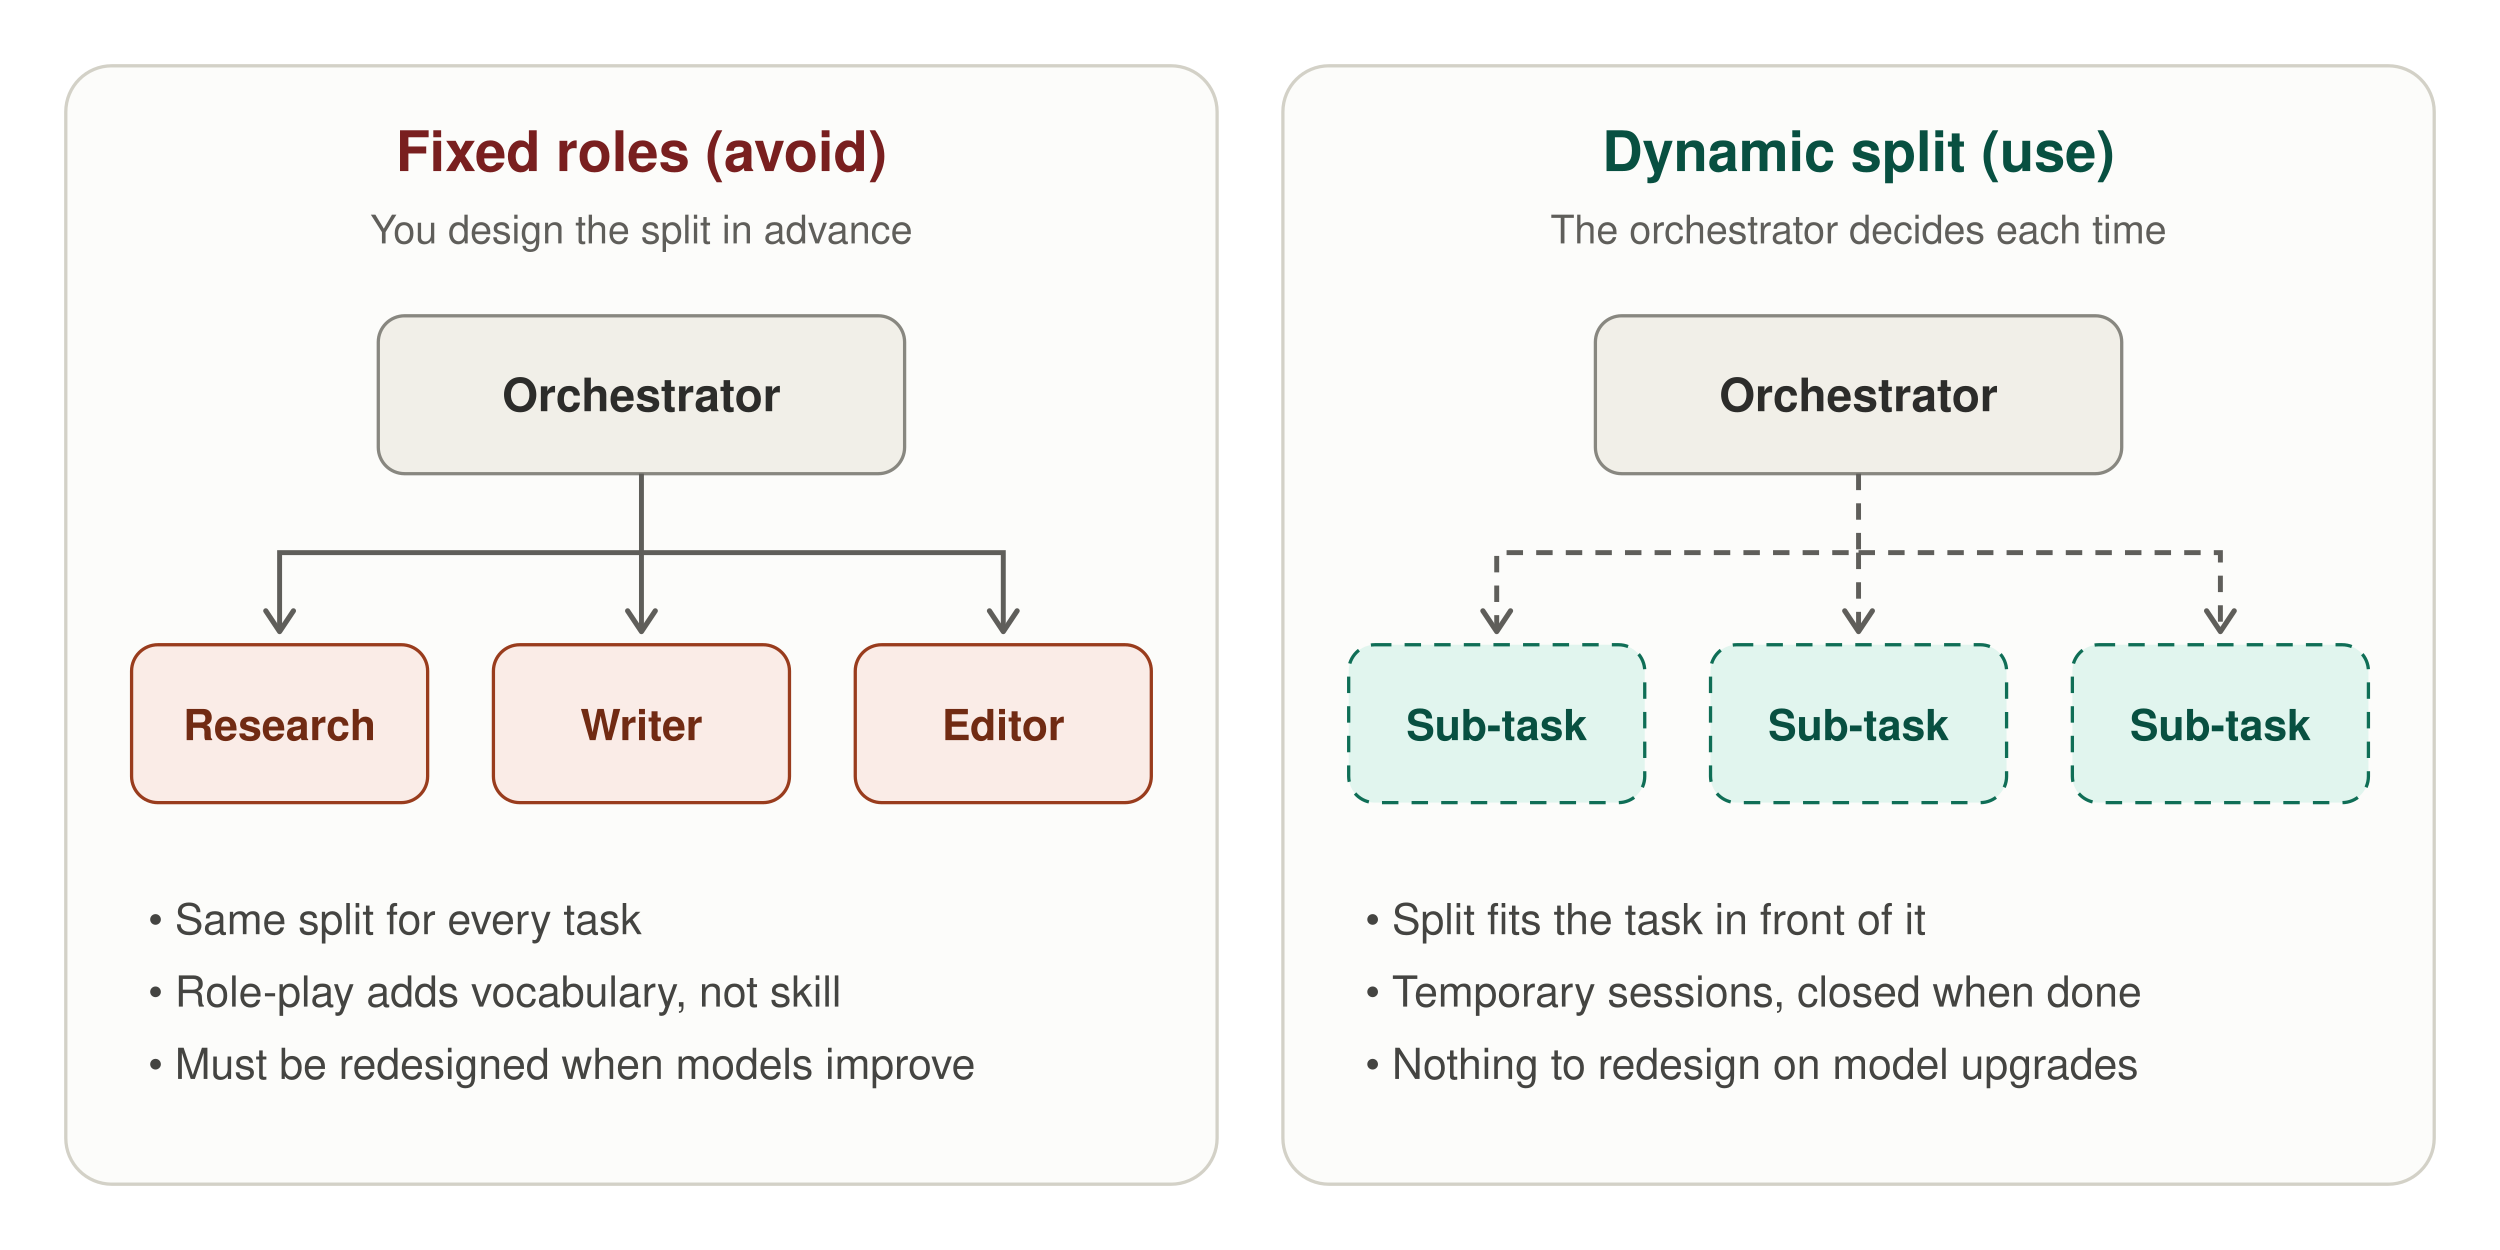
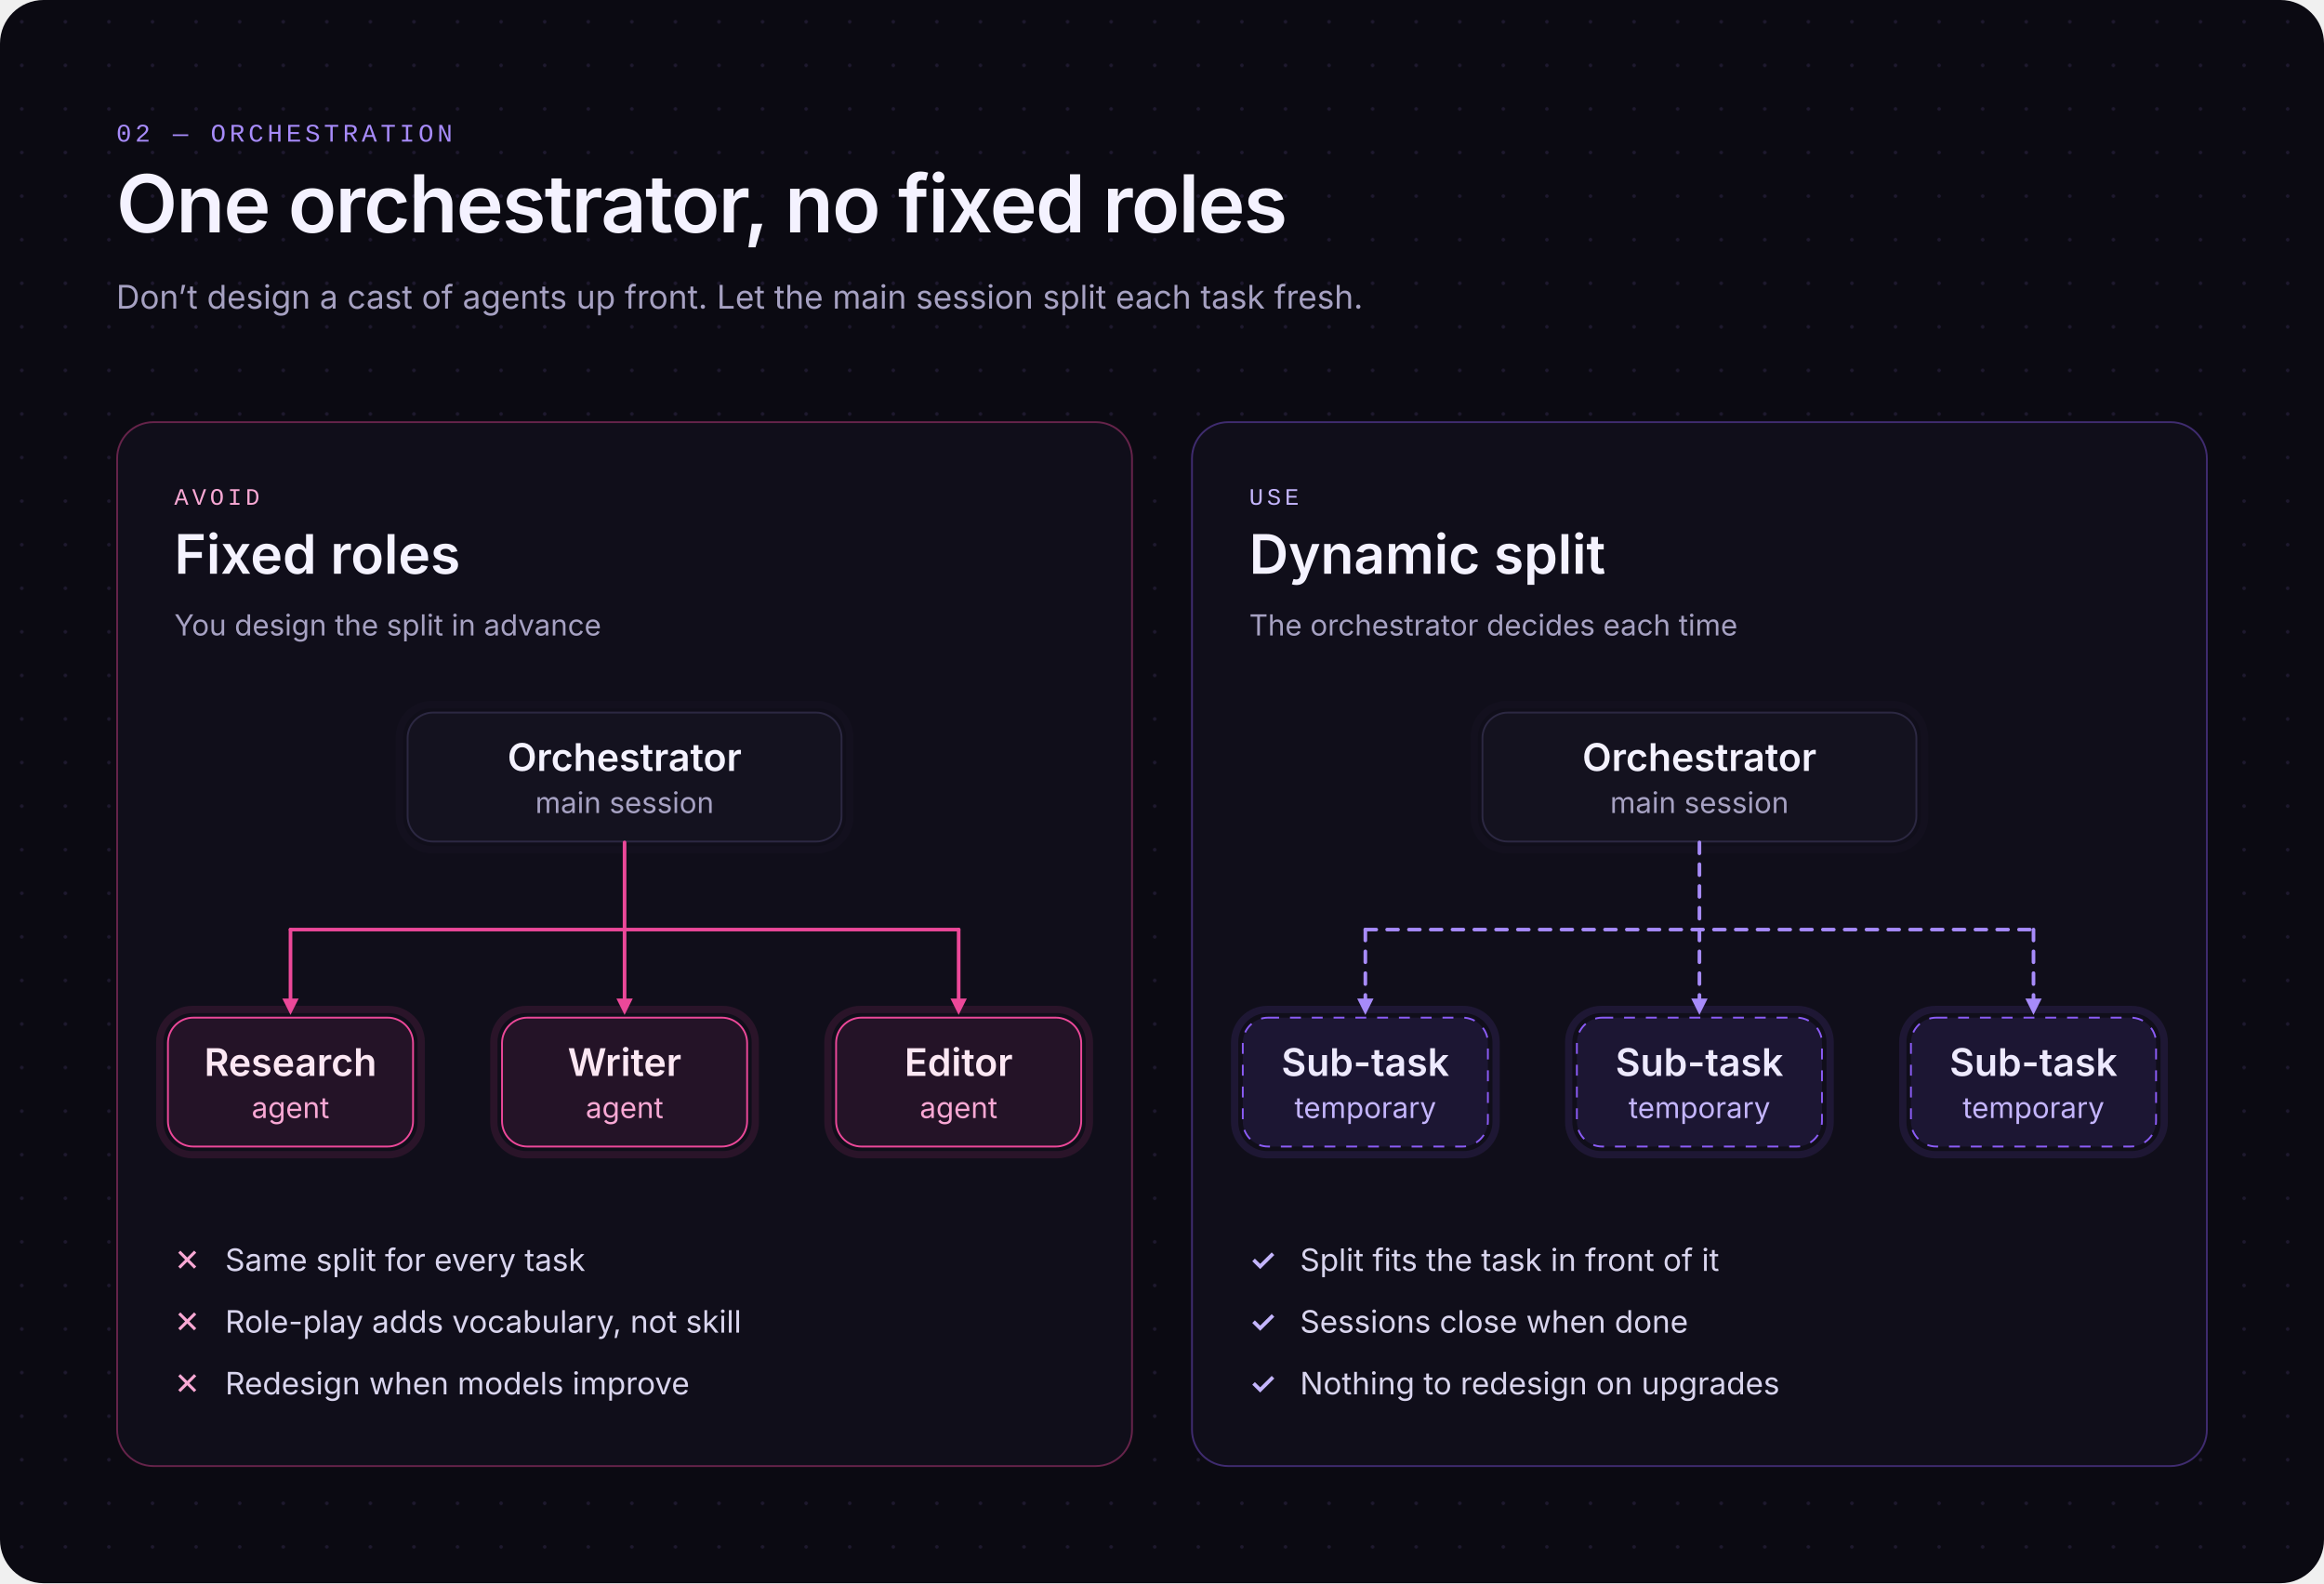
- <svg xmlns="http://www.w3.org/2000/svg" width="760" height="380" viewBox="0 0 760 380" font-family="-apple-system, Segoe UI, Helvetica, Arial, sans-serif">
+ <svg xmlns="http://www.w3.org/2000/svg" width="1280" height="872" viewBox="0 0 1280 872" role="img" aria-labelledby="t d">
  <defs>
-     <marker id="a" viewBox="0 0 10 10" refX="8" refY="5" markerWidth="7" markerHeight="7" orient="auto-start-reverse">
-       <path d="M2 1L8 5L2 9" fill="none" stroke="#5F5E5A" stroke-width="1.5" stroke-linecap="round" stroke-linejoin="round" />
+     <marker id="hA78BFA" viewBox="0 0 10 10" refX="0" refY="5" markerWidth="9" markerHeight="9" markerUnits="userSpaceOnUse" orient="auto">
+       <path d="M0 0 L10 5 L0 10 Z" fill="#A78BFA" />
    </marker>
+     <marker id="hEC4899" viewBox="0 0 10 10" refX="0" refY="5" markerWidth="9" markerHeight="9" markerUnits="userSpaceOnUse" orient="auto">
+       <path d="M0 0 L10 5 L0 10 Z" fill="#EC4899" />
+     </marker>
+     <pattern id="dots" width="24" height="24" patternUnits="userSpaceOnUse">
+       <circle cx="12" cy="12" r="1" fill="#A78BFA" fill-opacity="0.12" />
+     </pattern>
  </defs>
-   <rect width="760" height="380" fill="#FFFFFF" />
-   <rect x="20" y="20" width="350" height="340" rx="14" fill="#FCFCFA" stroke="#D3D1C7" />
-   <text x="195" y="52" text-anchor="middle" font-size="17" font-weight="600" fill="#791F1F">Fixed roles (avoid)</text>
-   <text x="195" y="74" text-anchor="middle" font-size="12" fill="#5F5E5A">You design the split in advance</text>
-   <rect x="115" y="96" width="160" height="48" rx="8" fill="#F1EFE8" stroke="#888780" />
-   <text x="195" y="125" text-anchor="middle" font-size="14" font-weight="600" fill="#2C2C2A">Orchestrator</text>
-   <path d="M195 144 L195 168 L85 168 L85 192" fill="none" stroke="#5F5E5A" stroke-width="1.5" marker-end="url(#a)" />
-   <line x1="195" y1="168" x2="195" y2="192" stroke="#5F5E5A" stroke-width="1.5" marker-end="url(#a)" />
-   <path d="M195 168 L305 168 L305 192" fill="none" stroke="#5F5E5A" stroke-width="1.5" marker-end="url(#a)" />
-   <g font-size="13" font-weight="600" fill="#712B13">
-     <rect x="40" y="196" width="90" height="48" rx="8" fill="#FAECE7" stroke="#993C1D" />
-     <text x="85" y="225" text-anchor="middle">Research</text>
-     <rect x="150" y="196" width="90" height="48" rx="8" fill="#FAECE7" stroke="#993C1D" />
-     <text x="195" y="225" text-anchor="middle">Writer</text>
-     <rect x="260" y="196" width="90" height="48" rx="8" fill="#FAECE7" stroke="#993C1D" />
-     <text x="305" y="225" text-anchor="middle">Editor</text>
-   </g>
-   <g font-size="13" fill="#444441">
-     <text x="45" y="284">• Same split for every task</text>
-     <text x="45" y="306">• Role-play adds vocabulary, not skill</text>
-     <text x="45" y="328">• Must be redesigned when models improve</text>
-   </g>
-   <rect x="390" y="20" width="350" height="340" rx="14" fill="#FCFCFA" stroke="#D3D1C7" />
-   <text x="565" y="52" text-anchor="middle" font-size="17" font-weight="600" fill="#085041">Dynamic split (use)</text>
-   <text x="565" y="74" text-anchor="middle" font-size="12" fill="#5F5E5A">The orchestrator decides each time</text>
-   <rect x="485" y="96" width="160" height="48" rx="8" fill="#F1EFE8" stroke="#888780" />
-   <text x="565" y="125" text-anchor="middle" font-size="14" font-weight="600" fill="#2C2C2A">Orchestrator</text>
-   <path d="M565 144 L565 168 L455 168 L455 192" fill="none" stroke="#5F5E5A" stroke-width="1.5" stroke-dasharray="5 4" marker-end="url(#a)" />
-   <line x1="565" y1="168" x2="565" y2="192" stroke="#5F5E5A" stroke-width="1.5" stroke-dasharray="5 4" marker-end="url(#a)" />
-   <path d="M565 168 L675 168 L675 192" fill="none" stroke="#5F5E5A" stroke-width="1.5" stroke-dasharray="5 4" marker-end="url(#a)" />
-   <g font-size="13" font-weight="600" fill="#085041">
-     <rect x="410" y="196" width="90" height="48" rx="8" fill="#E1F5EE" stroke="#0F6E56" stroke-dasharray="5 4" />
-     <text x="455" y="225" text-anchor="middle">Sub-task</text>
-     <rect x="520" y="196" width="90" height="48" rx="8" fill="#E1F5EE" stroke="#0F6E56" stroke-dasharray="5 4" />
-     <text x="565" y="225" text-anchor="middle">Sub-task</text>
-     <rect x="630" y="196" width="90" height="48" rx="8" fill="#E1F5EE" stroke="#0F6E56" stroke-dasharray="5 4" />
-     <text x="675" y="225" text-anchor="middle">Sub-task</text>
-   </g>
-   <g font-size="13" fill="#444441">
-     <text x="415" y="284">• Split fits the task in front of it</text>
-     <text x="415" y="306">• Temporary sessions, closed when done</text>
-     <text x="415" y="328">• Nothing to redesign on model upgrades</text>
-   </g>
+   <rect width="1280" height="872" rx="24" fill="#0B0A12" />
+   <rect width="1280" height="872" rx="24" fill="url(#dots)" />
+   <rect x="656.5" y="232.5" width="559" height="575" rx="20" fill="#100E1A" stroke="#8B5CF666" />
+   <rect x="64.5" y="232.5" width="559" height="575" rx="20" fill="#100E1A" stroke="#EC489966" />
+   <rect x="220" y="388" width="248" height="80" rx="18" fill="none" stroke="#2C2842" stroke-opacity="0.12" stroke-width="4" />
+   <rect x="224.5" y="392.5" width="239" height="71" rx="14" fill="#14121F" stroke="#2C2842" />
+   <rect x="88" y="556" width="144" height="80" rx="18" fill="none" stroke="#EC4899" stroke-opacity="0.12" stroke-width="4" />
+   <rect x="92.5" y="560.5" width="135" height="71" rx="14" fill="#241327" stroke="#EC4899" />
+   <rect x="272" y="556" width="144" height="80" rx="18" fill="none" stroke="#EC4899" stroke-opacity="0.12" stroke-width="4" />
+   <rect x="276.5" y="560.5" width="135" height="71" rx="14" fill="#241327" stroke="#EC4899" />
+   <rect x="456" y="556" width="144" height="80" rx="18" fill="none" stroke="#EC4899" stroke-opacity="0.12" stroke-width="4" />
+   <rect x="460.5" y="560.5" width="135" height="71" rx="14" fill="#241327" stroke="#EC4899" />
+   <rect x="812" y="388" width="248" height="80" rx="18" fill="none" stroke="#2C2842" stroke-opacity="0.12" stroke-width="4" />
+   <rect x="816.5" y="392.5" width="239" height="71" rx="14" fill="#14121F" stroke="#2C2842" />
+   <rect x="680" y="556" width="144" height="80" rx="18" fill="none" stroke="#8B5CF6" stroke-opacity="0.12" stroke-width="4" />
+   <rect x="684.5" y="560.5" width="135" height="71" rx="14" fill="#1C1633" stroke="#8B5CF6" stroke-dasharray="6 6" />
+   <rect x="864" y="556" width="144" height="80" rx="18" fill="none" stroke="#8B5CF6" stroke-opacity="0.12" stroke-width="4" />
+   <rect x="868.5" y="560.5" width="135" height="71" rx="14" fill="#1C1633" stroke="#8B5CF6" stroke-dasharray="6 6" />
+   <rect x="1048" y="556" width="144" height="80" rx="18" fill="none" stroke="#8B5CF6" stroke-opacity="0.12" stroke-width="4" />
+   <rect x="1052.5" y="560.5" width="135" height="71" rx="14" fill="#1C1633" stroke="#8B5CF6" stroke-dasharray="6 6" />
+   <line x1="344" y1="464" x2="344" y2="512" stroke="#EC4899" stroke-width="2" stroke-linecap="round" />
+   <line x1="160" y1="512" x2="528" y2="512" stroke="#EC4899" stroke-width="2" stroke-linecap="round" />
+   <line x1="160" y1="512" x2="160" y2="550" stroke="#EC4899" stroke-width="2" stroke-linecap="round" marker-end="url(#hEC4899)" />
+   <line x1="344" y1="512" x2="344" y2="550" stroke="#EC4899" stroke-width="2" stroke-linecap="round" marker-end="url(#hEC4899)" />
+   <line x1="528" y1="512" x2="528" y2="550" stroke="#EC4899" stroke-width="2" stroke-linecap="round" marker-end="url(#hEC4899)" />
+   <line x1="936" y1="464" x2="936" y2="512" stroke="#A78BFA" stroke-width="2" stroke-linecap="round" stroke-dasharray="6 6" />
+   <line x1="752" y1="512" x2="1120" y2="512" stroke="#A78BFA" stroke-width="2" stroke-linecap="round" stroke-dasharray="6 6" />
+   <line x1="752" y1="512" x2="752" y2="550" stroke="#A78BFA" stroke-width="2" stroke-linecap="round" stroke-dasharray="6 6" marker-end="url(#hA78BFA)" />
+   <line x1="936" y1="512" x2="936" y2="550" stroke="#A78BFA" stroke-width="2" stroke-linecap="round" stroke-dasharray="6 6" marker-end="url(#hA78BFA)" />
+   <line x1="1120" y1="512" x2="1120" y2="550" stroke="#A78BFA" stroke-width="2" stroke-linecap="round" stroke-dasharray="6 6" marker-end="url(#hA78BFA)" />
+   <text x="64" y="78" font-family="'JetBrains Mono', SFMono-Regular, Consolas, 'Liberation Mono', monospace" font-size="14" font-weight="500" fill="#A78BFA" text-anchor="start" letter-spacing="2">02 — ORCHESTRATION</text>
+   <text x="64" y="128" font-family="'Space Grotesk', Inter, 'Segoe UI', -apple-system, Helvetica, Arial, sans-serif" font-size="44" font-weight="600" fill="#F4F2FF" text-anchor="start" letter-spacing="-0.8">One orchestrator, no fixed roles</text>
+   <text x="64" y="170" font-family="Inter, 'Segoe UI', -apple-system, Helvetica, Arial, sans-serif" font-size="18" font-weight="400" fill="#A6A1C2" text-anchor="start">Don’t design a cast of agents up front. Let the main session split each task fresh.</text>
+   <text x="96" y="278" font-family="'JetBrains Mono', SFMono-Regular, Consolas, 'Liberation Mono', monospace" font-size="13" font-weight="500" fill="#F9A8D4" text-anchor="start" letter-spacing="2">AVOID</text>
+   <text x="96" y="316" font-family="'Space Grotesk', Inter, 'Segoe UI', -apple-system, Helvetica, Arial, sans-serif" font-size="30" font-weight="600" fill="#F4F2FF" text-anchor="start">Fixed roles</text>
+   <text x="96" y="350" font-family="Inter, 'Segoe UI', -apple-system, Helvetica, Arial, sans-serif" font-size="16" font-weight="400" fill="#A6A1C2" text-anchor="start">You design the split in advance</text>
+   <text x="344.0" y="424.6" font-family="'Space Grotesk', Inter, 'Segoe UI', -apple-system, Helvetica, Arial, sans-serif" font-size="21" font-weight="600" fill="#F4F2FF" text-anchor="middle">Orchestrator</text>
+   <text x="344.0" y="447.8" font-family="Inter, 'Segoe UI', -apple-system, Helvetica, Arial, sans-serif" font-size="16" font-weight="400" fill="#A6A1C2" text-anchor="middle">main session</text>
+   <text x="160.0" y="592.6" font-family="'Space Grotesk', Inter, 'Segoe UI', -apple-system, Helvetica, Arial, sans-serif" font-size="21" font-weight="600" fill="#FCE7F3" text-anchor="middle">Research</text>
+   <text x="160.0" y="615.8" font-family="Inter, 'Segoe UI', -apple-system, Helvetica, Arial, sans-serif" font-size="16" font-weight="400" fill="#F9A8D4" text-anchor="middle">agent</text>
+   <text x="344.0" y="592.6" font-family="'Space Grotesk', Inter, 'Segoe UI', -apple-system, Helvetica, Arial, sans-serif" font-size="21" font-weight="600" fill="#FCE7F3" text-anchor="middle">Writer</text>
+   <text x="344.0" y="615.8" font-family="Inter, 'Segoe UI', -apple-system, Helvetica, Arial, sans-serif" font-size="16" font-weight="400" fill="#F9A8D4" text-anchor="middle">agent</text>
+   <text x="528.0" y="592.6" font-family="'Space Grotesk', Inter, 'Segoe UI', -apple-system, Helvetica, Arial, sans-serif" font-size="21" font-weight="600" fill="#FCE7F3" text-anchor="middle">Editor</text>
+   <text x="528.0" y="615.8" font-family="Inter, 'Segoe UI', -apple-system, Helvetica, Arial, sans-serif" font-size="16" font-weight="400" fill="#F9A8D4" text-anchor="middle">agent</text>
+   <text x="96" y="700" font-family="Inter, 'Segoe UI', -apple-system, Helvetica, Arial, sans-serif" font-size="17" font-weight="600" fill="#F9A8D4" text-anchor="start">✕</text>
+   <text x="124" y="700" font-family="Inter, 'Segoe UI', -apple-system, Helvetica, Arial, sans-serif" font-size="17" font-weight="400" fill="#D9D5EE" text-anchor="start">Same split for every task</text>
+   <text x="96" y="734" font-family="Inter, 'Segoe UI', -apple-system, Helvetica, Arial, sans-serif" font-size="17" font-weight="600" fill="#F9A8D4" text-anchor="start">✕</text>
+   <text x="124" y="734" font-family="Inter, 'Segoe UI', -apple-system, Helvetica, Arial, sans-serif" font-size="17" font-weight="400" fill="#D9D5EE" text-anchor="start">Role-play adds vocabulary, not skill</text>
+   <text x="96" y="768" font-family="Inter, 'Segoe UI', -apple-system, Helvetica, Arial, sans-serif" font-size="17" font-weight="600" fill="#F9A8D4" text-anchor="start">✕</text>
+   <text x="124" y="768" font-family="Inter, 'Segoe UI', -apple-system, Helvetica, Arial, sans-serif" font-size="17" font-weight="400" fill="#D9D5EE" text-anchor="start">Redesign when models improve</text>
+   <text x="688" y="278" font-family="'JetBrains Mono', SFMono-Regular, Consolas, 'Liberation Mono', monospace" font-size="13" font-weight="500" fill="#C4B5FD" text-anchor="start" letter-spacing="2">USE</text>
+   <text x="688" y="316" font-family="'Space Grotesk', Inter, 'Segoe UI', -apple-system, Helvetica, Arial, sans-serif" font-size="30" font-weight="600" fill="#F4F2FF" text-anchor="start">Dynamic split</text>
+   <text x="688" y="350" font-family="Inter, 'Segoe UI', -apple-system, Helvetica, Arial, sans-serif" font-size="16" font-weight="400" fill="#A6A1C2" text-anchor="start">The orchestrator decides each time</text>
+   <text x="936.0" y="424.6" font-family="'Space Grotesk', Inter, 'Segoe UI', -apple-system, Helvetica, Arial, sans-serif" font-size="21" font-weight="600" fill="#F4F2FF" text-anchor="middle">Orchestrator</text>
+   <text x="936.0" y="447.8" font-family="Inter, 'Segoe UI', -apple-system, Helvetica, Arial, sans-serif" font-size="16" font-weight="400" fill="#A6A1C2" text-anchor="middle">main session</text>
+   <text x="752.0" y="592.6" font-family="'Space Grotesk', Inter, 'Segoe UI', -apple-system, Helvetica, Arial, sans-serif" font-size="21" font-weight="600" fill="#EDE9FE" text-anchor="middle">Sub-task</text>
+   <text x="752.0" y="615.8" font-family="Inter, 'Segoe UI', -apple-system, Helvetica, Arial, sans-serif" font-size="16" font-weight="400" fill="#C4B5FD" text-anchor="middle">temporary</text>
+   <text x="936.0" y="592.6" font-family="'Space Grotesk', Inter, 'Segoe UI', -apple-system, Helvetica, Arial, sans-serif" font-size="21" font-weight="600" fill="#EDE9FE" text-anchor="middle">Sub-task</text>
+   <text x="936.0" y="615.8" font-family="Inter, 'Segoe UI', -apple-system, Helvetica, Arial, sans-serif" font-size="16" font-weight="400" fill="#C4B5FD" text-anchor="middle">temporary</text>
+   <text x="1120.0" y="592.6" font-family="'Space Grotesk', Inter, 'Segoe UI', -apple-system, Helvetica, Arial, sans-serif" font-size="21" font-weight="600" fill="#EDE9FE" text-anchor="middle">Sub-task</text>
+   <text x="1120.0" y="615.8" font-family="Inter, 'Segoe UI', -apple-system, Helvetica, Arial, sans-serif" font-size="16" font-weight="400" fill="#C4B5FD" text-anchor="middle">temporary</text>
+   <text x="688" y="700" font-family="Inter, 'Segoe UI', -apple-system, Helvetica, Arial, sans-serif" font-size="17" font-weight="600" fill="#C4B5FD" text-anchor="start">✓</text>
+   <text x="716" y="700" font-family="Inter, 'Segoe UI', -apple-system, Helvetica, Arial, sans-serif" font-size="17" font-weight="400" fill="#D9D5EE" text-anchor="start">Split fits the task in front of it</text>
+   <text x="688" y="734" font-family="Inter, 'Segoe UI', -apple-system, Helvetica, Arial, sans-serif" font-size="17" font-weight="600" fill="#C4B5FD" text-anchor="start">✓</text>
+   <text x="716" y="734" font-family="Inter, 'Segoe UI', -apple-system, Helvetica, Arial, sans-serif" font-size="17" font-weight="400" fill="#D9D5EE" text-anchor="start">Sessions close when done</text>
+   <text x="688" y="768" font-family="Inter, 'Segoe UI', -apple-system, Helvetica, Arial, sans-serif" font-size="17" font-weight="600" fill="#C4B5FD" text-anchor="start">✓</text>
+   <text x="716" y="768" font-family="Inter, 'Segoe UI', -apple-system, Helvetica, Arial, sans-serif" font-size="17" font-weight="400" fill="#D9D5EE" text-anchor="start">Nothing to redesign on upgrades</text>
</svg>
